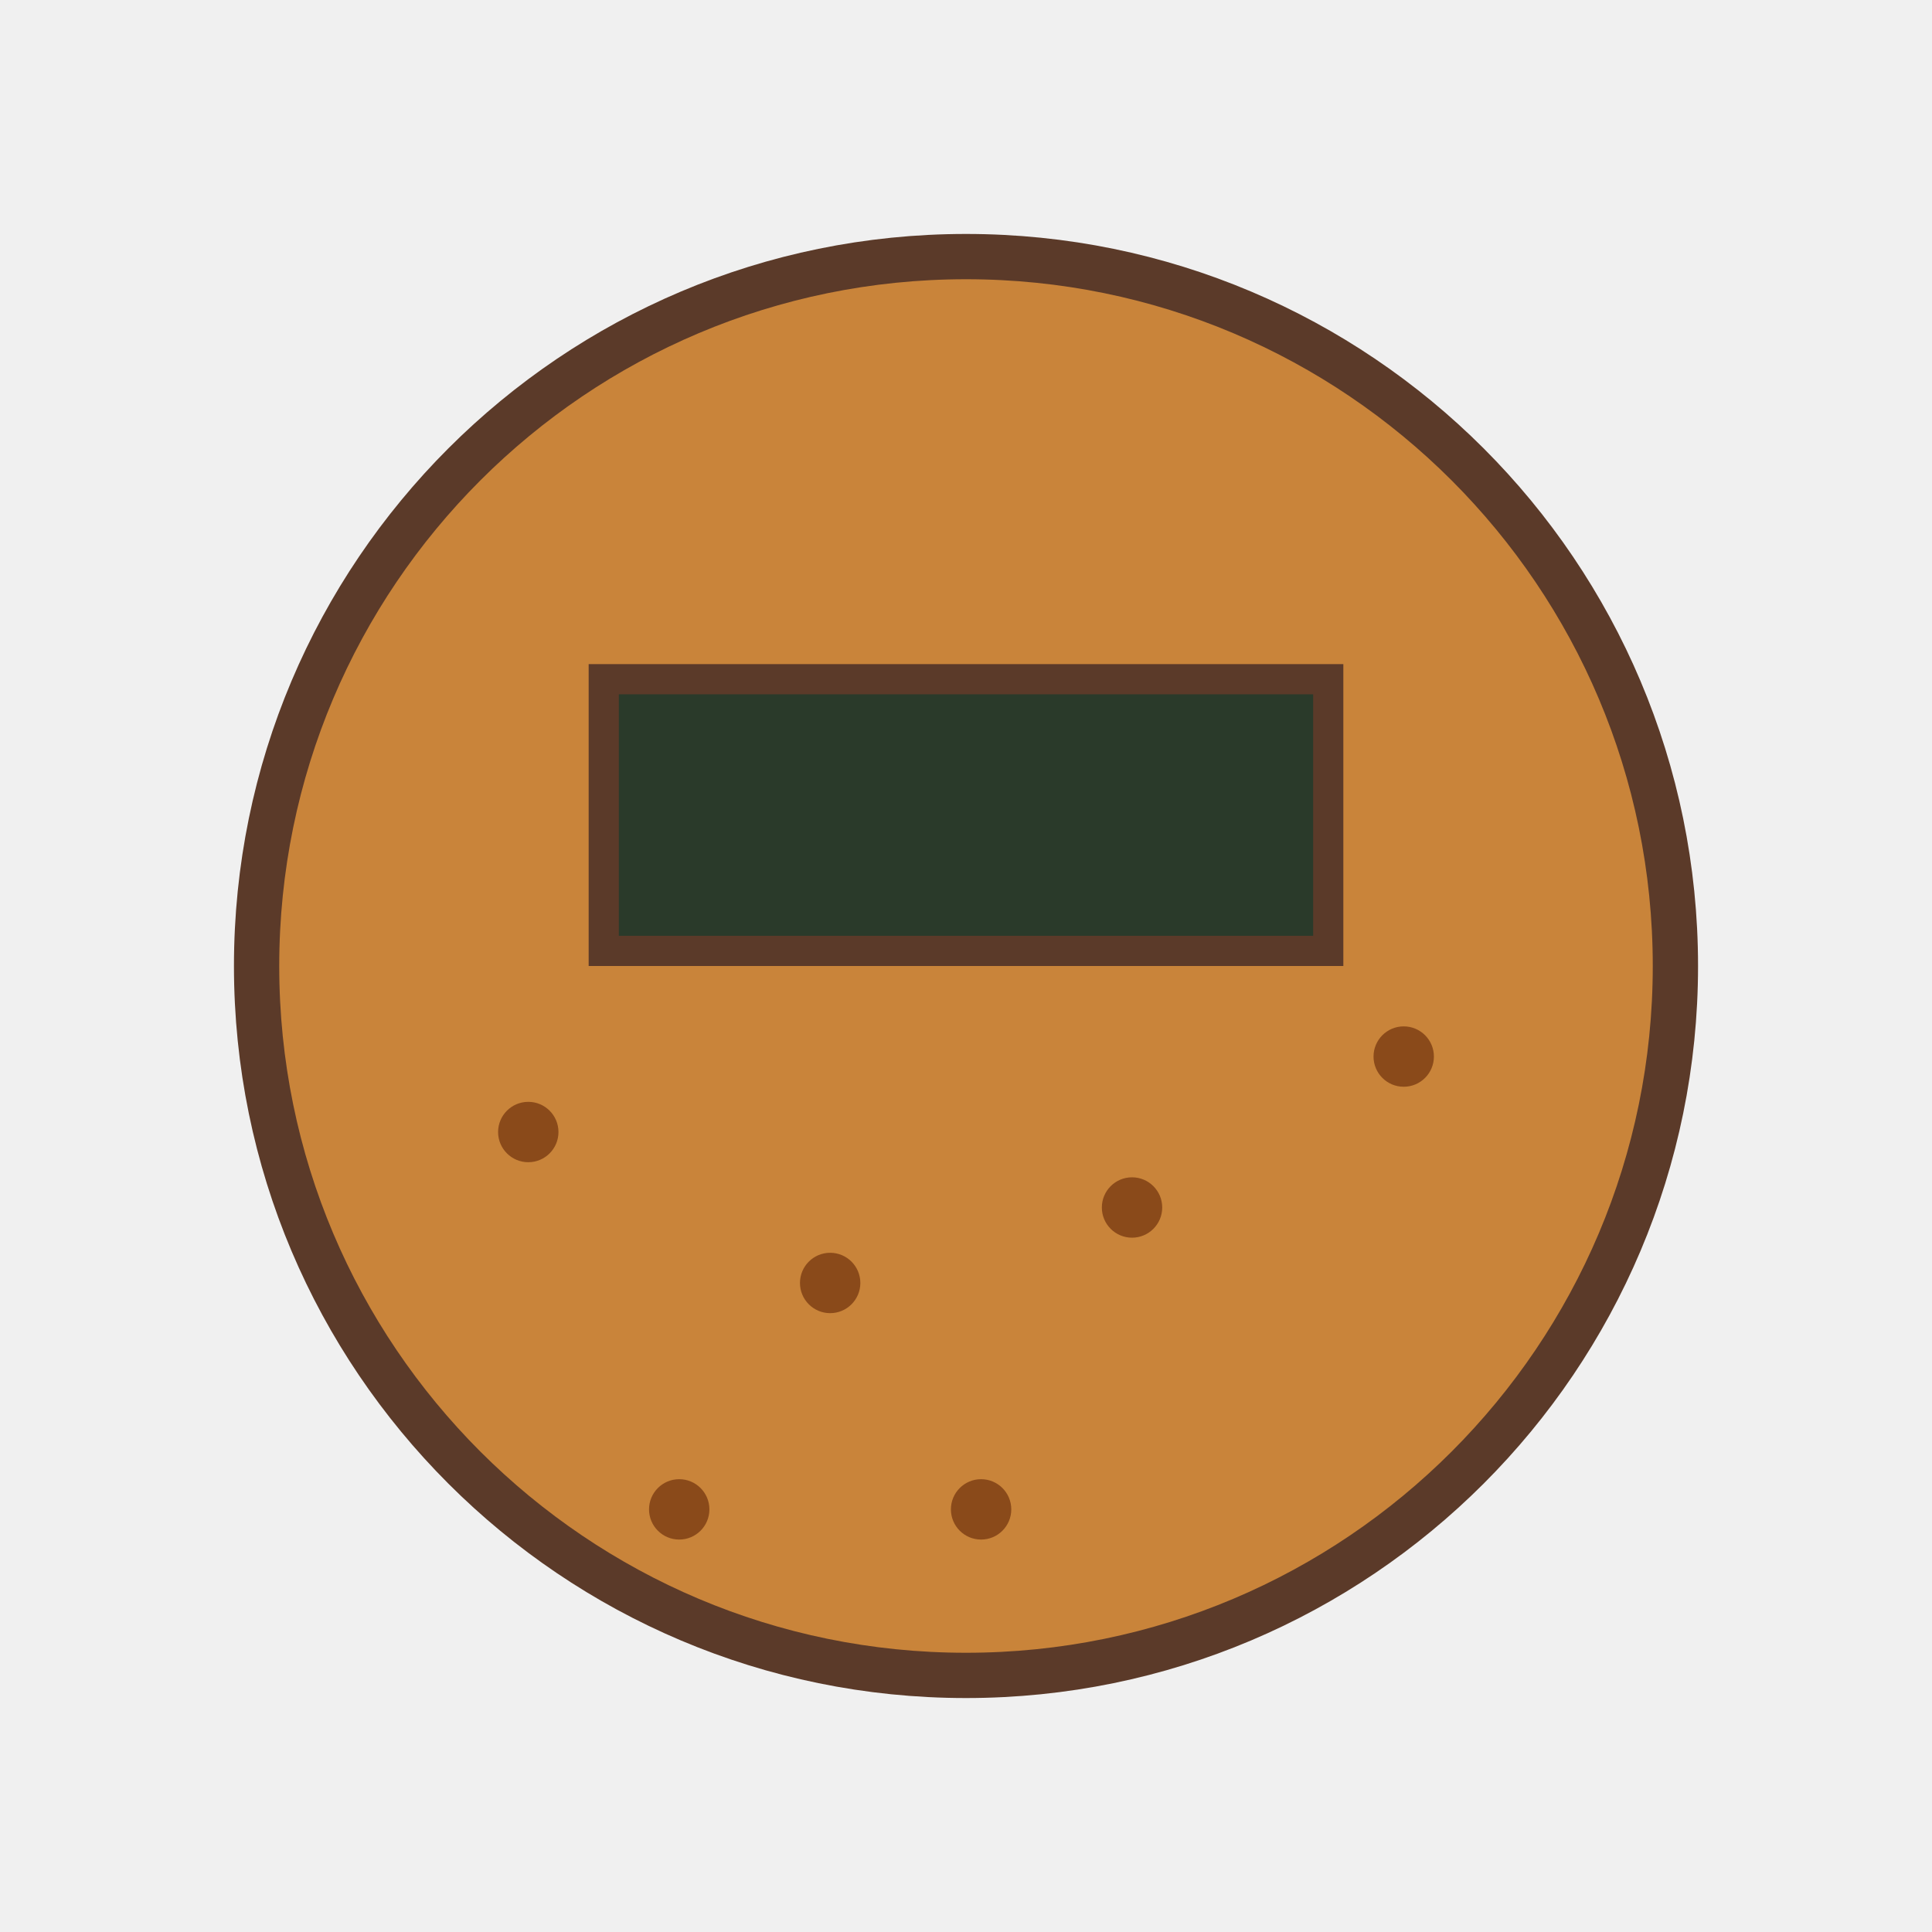
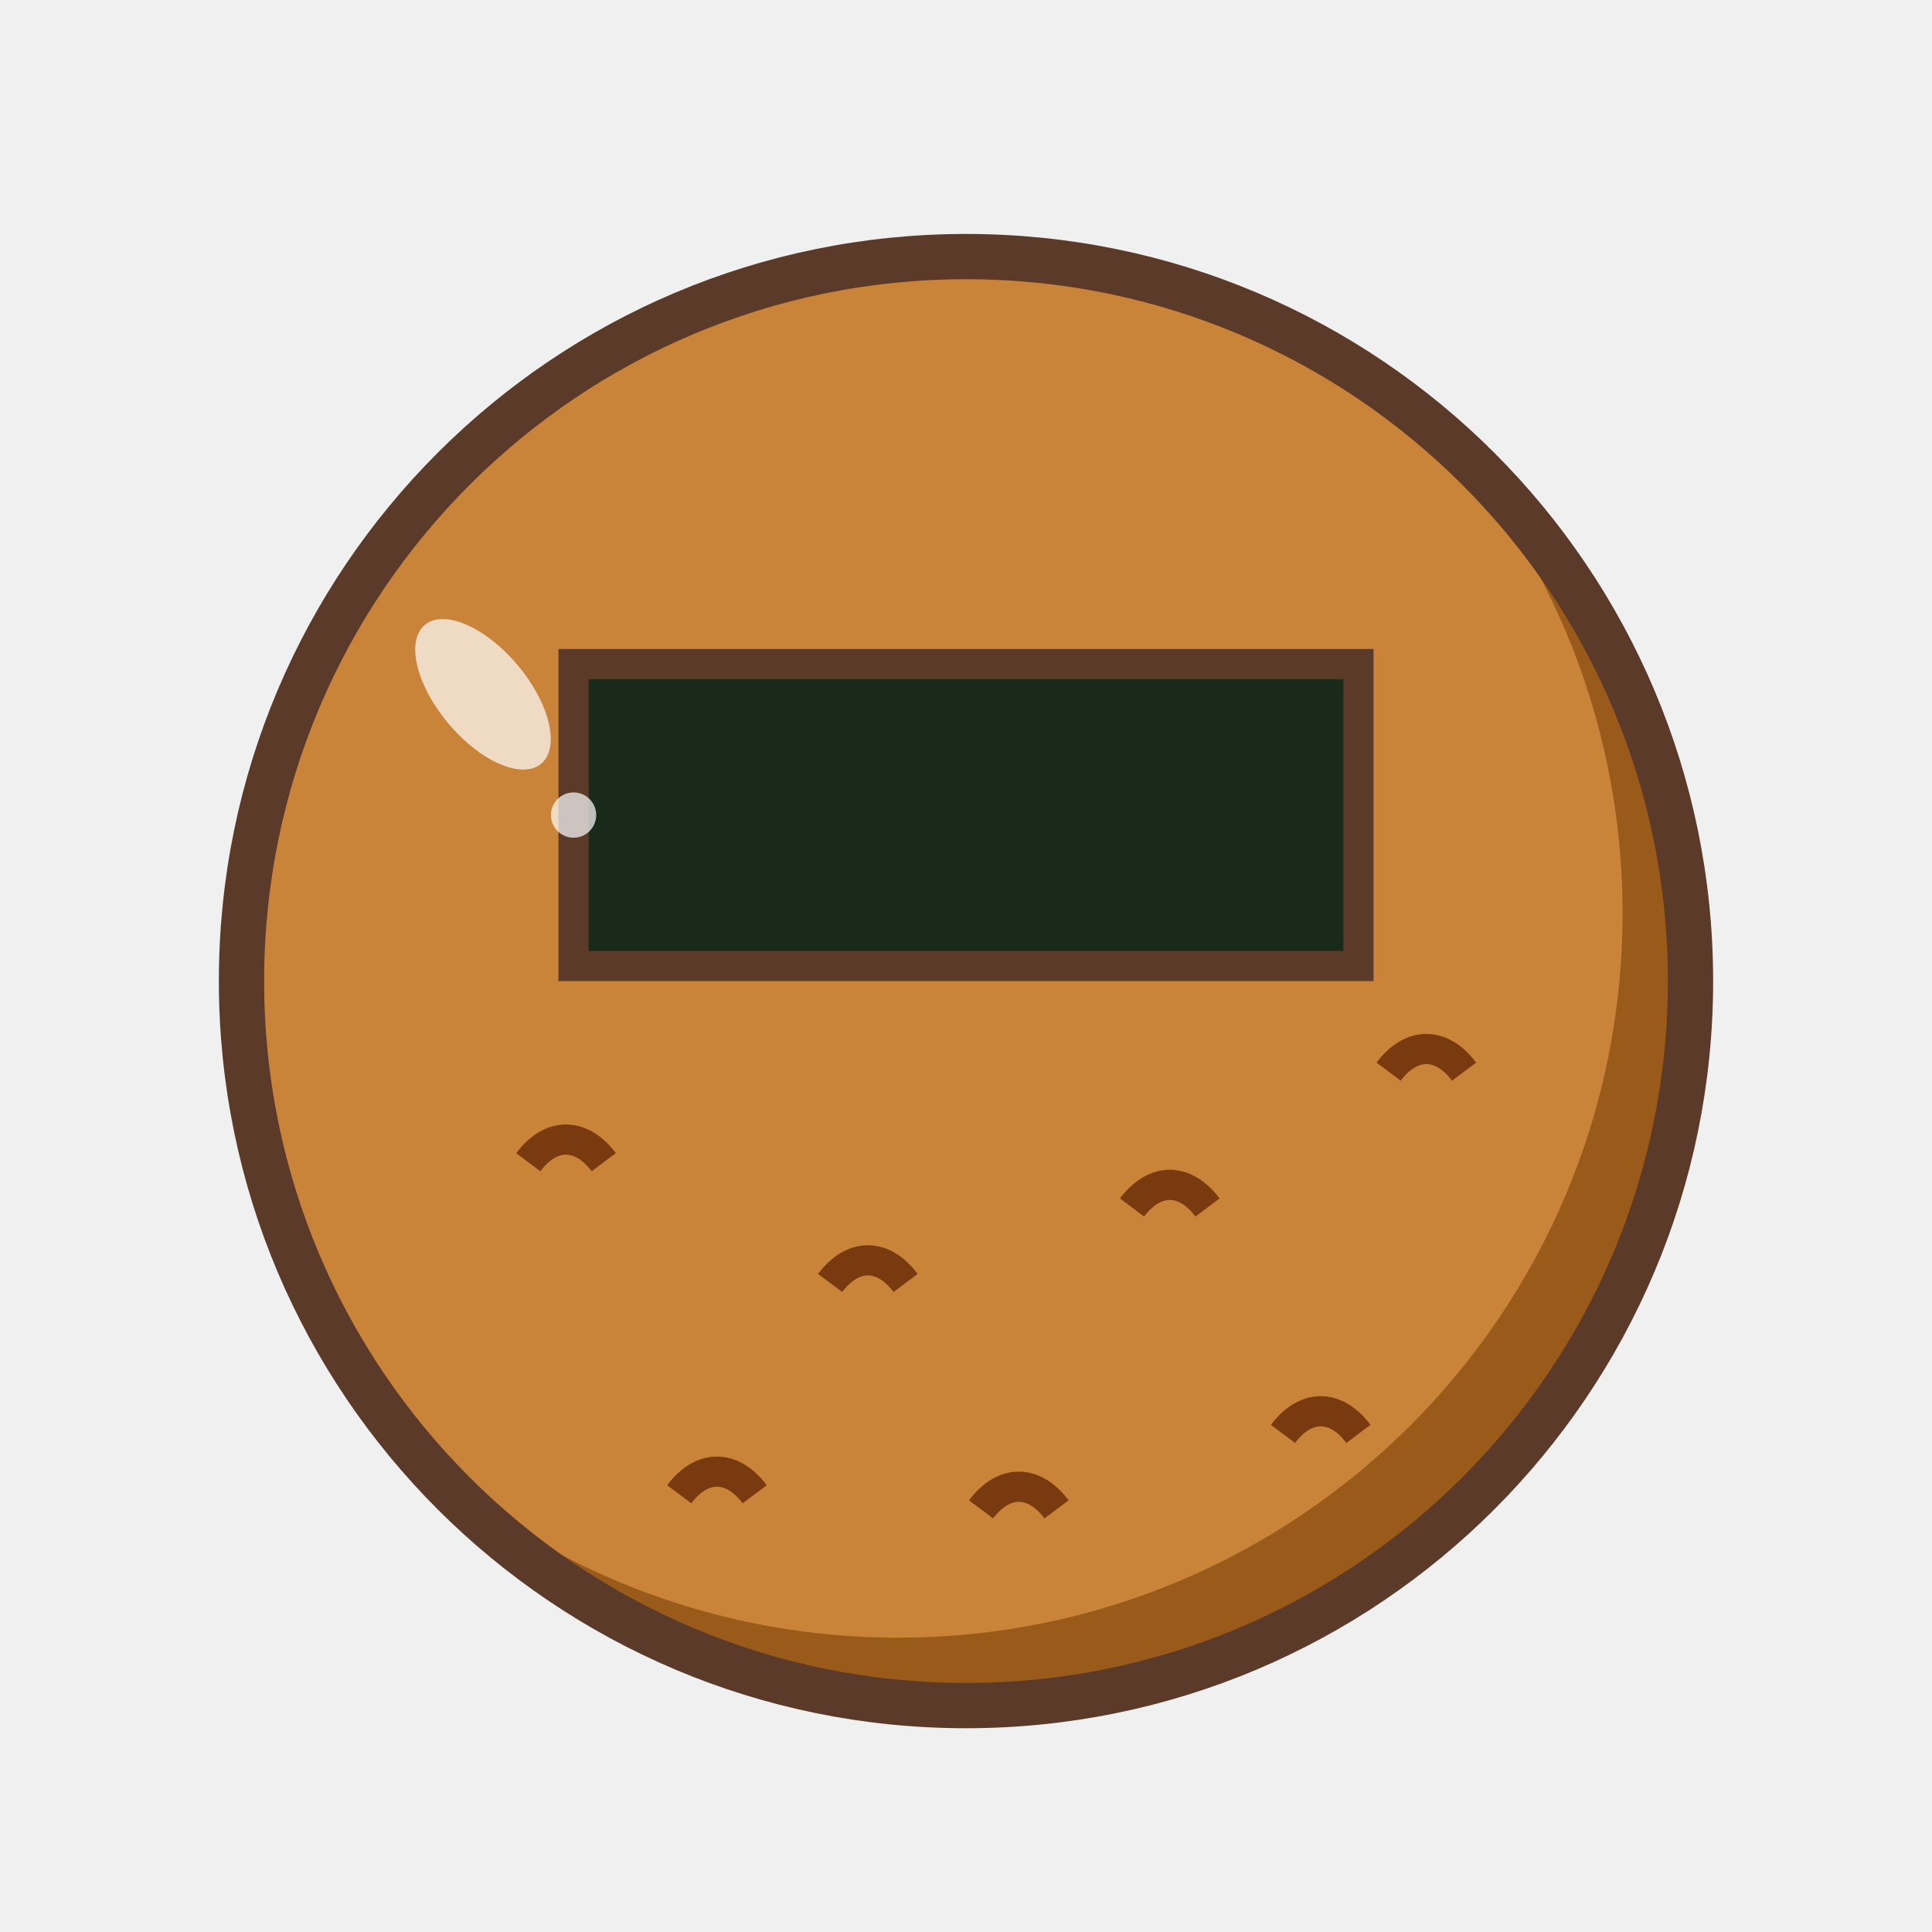
<svg xmlns="http://www.w3.org/2000/svg" viewBox="0 0 256 256">
  <g stroke="#5b3a29" stroke-width="6" stroke-linejoin="round" stroke-linecap="round">
-     <circle cx="128" cy="128" r="94" fill="#c9843a" />
+     <defs>
+       <circle id="s57" cx="128" cy="130" r="96" />
+       <clipPath id="cs57">
+         <use href="#s57" />
+       </clipPath>
+     </defs>
+     <use href="#s57" fill="#9a5a1a" stroke="none" />
+     <g clip-path="url(#cs57)">
+       <use href="#s57" fill="#c9843a" stroke="none" transform="translate(-9 -9)" />
+     </g>
+     <use href="#s57" fill="none" />
  </g>
-   <path d="M80 90h96v36H80z" fill="#2a3a2a" stroke="#5b3a29" stroke-width="4" />
-   <circle cx="70" cy="150" r="4" fill="#8a4a1a" />
-   <circle cx="110" cy="170" r="4" fill="#8a4a1a" />
-   <circle cx="150" cy="160" r="4" fill="#8a4a1a" />
-   <circle cx="186" cy="140" r="4" fill="#8a4a1a" />
-   <circle cx="130" cy="200" r="4" fill="#8a4a1a" />
-   <circle cx="90" cy="200" r="4" fill="#8a4a1a" />
+   <path d="M76 88h104v40H76z" fill="#1a2a1a" stroke="#5b3a29" stroke-width="4" />
+   <path d="M70 154c3-4 7-4 10 0" stroke="#7a3a10" stroke-width="4" fill="none" />
+   <path d="M110 170c3-4 7-4 10 0" stroke="#7a3a10" stroke-width="4" fill="none" />
+   <path d="M150 160c3-4 7-4 10 0" stroke="#7a3a10" stroke-width="4" fill="none" />
+   <path d="M184 142c3-4 7-4 10 0" stroke="#7a3a10" stroke-width="4" fill="none" />
+   <path d="M130 200c3-4 7-4 10 0" stroke="#7a3a10" stroke-width="4" fill="none" />
+   <path d="M90 198c3-4 7-4 10 0" stroke="#7a3a10" stroke-width="4" fill="none" />
+   <path d="M170 190c3-4 7-4 10 0" stroke="#7a3a10" stroke-width="4" fill="none" />
+   <ellipse cx="64" cy="92" rx="6" ry="12" fill="#fff" opacity=".7" transform="rotate(-40 64 92)" />
+   <circle cx="76" cy="108" r="3" fill="#fff" opacity=".7" />
</svg>
